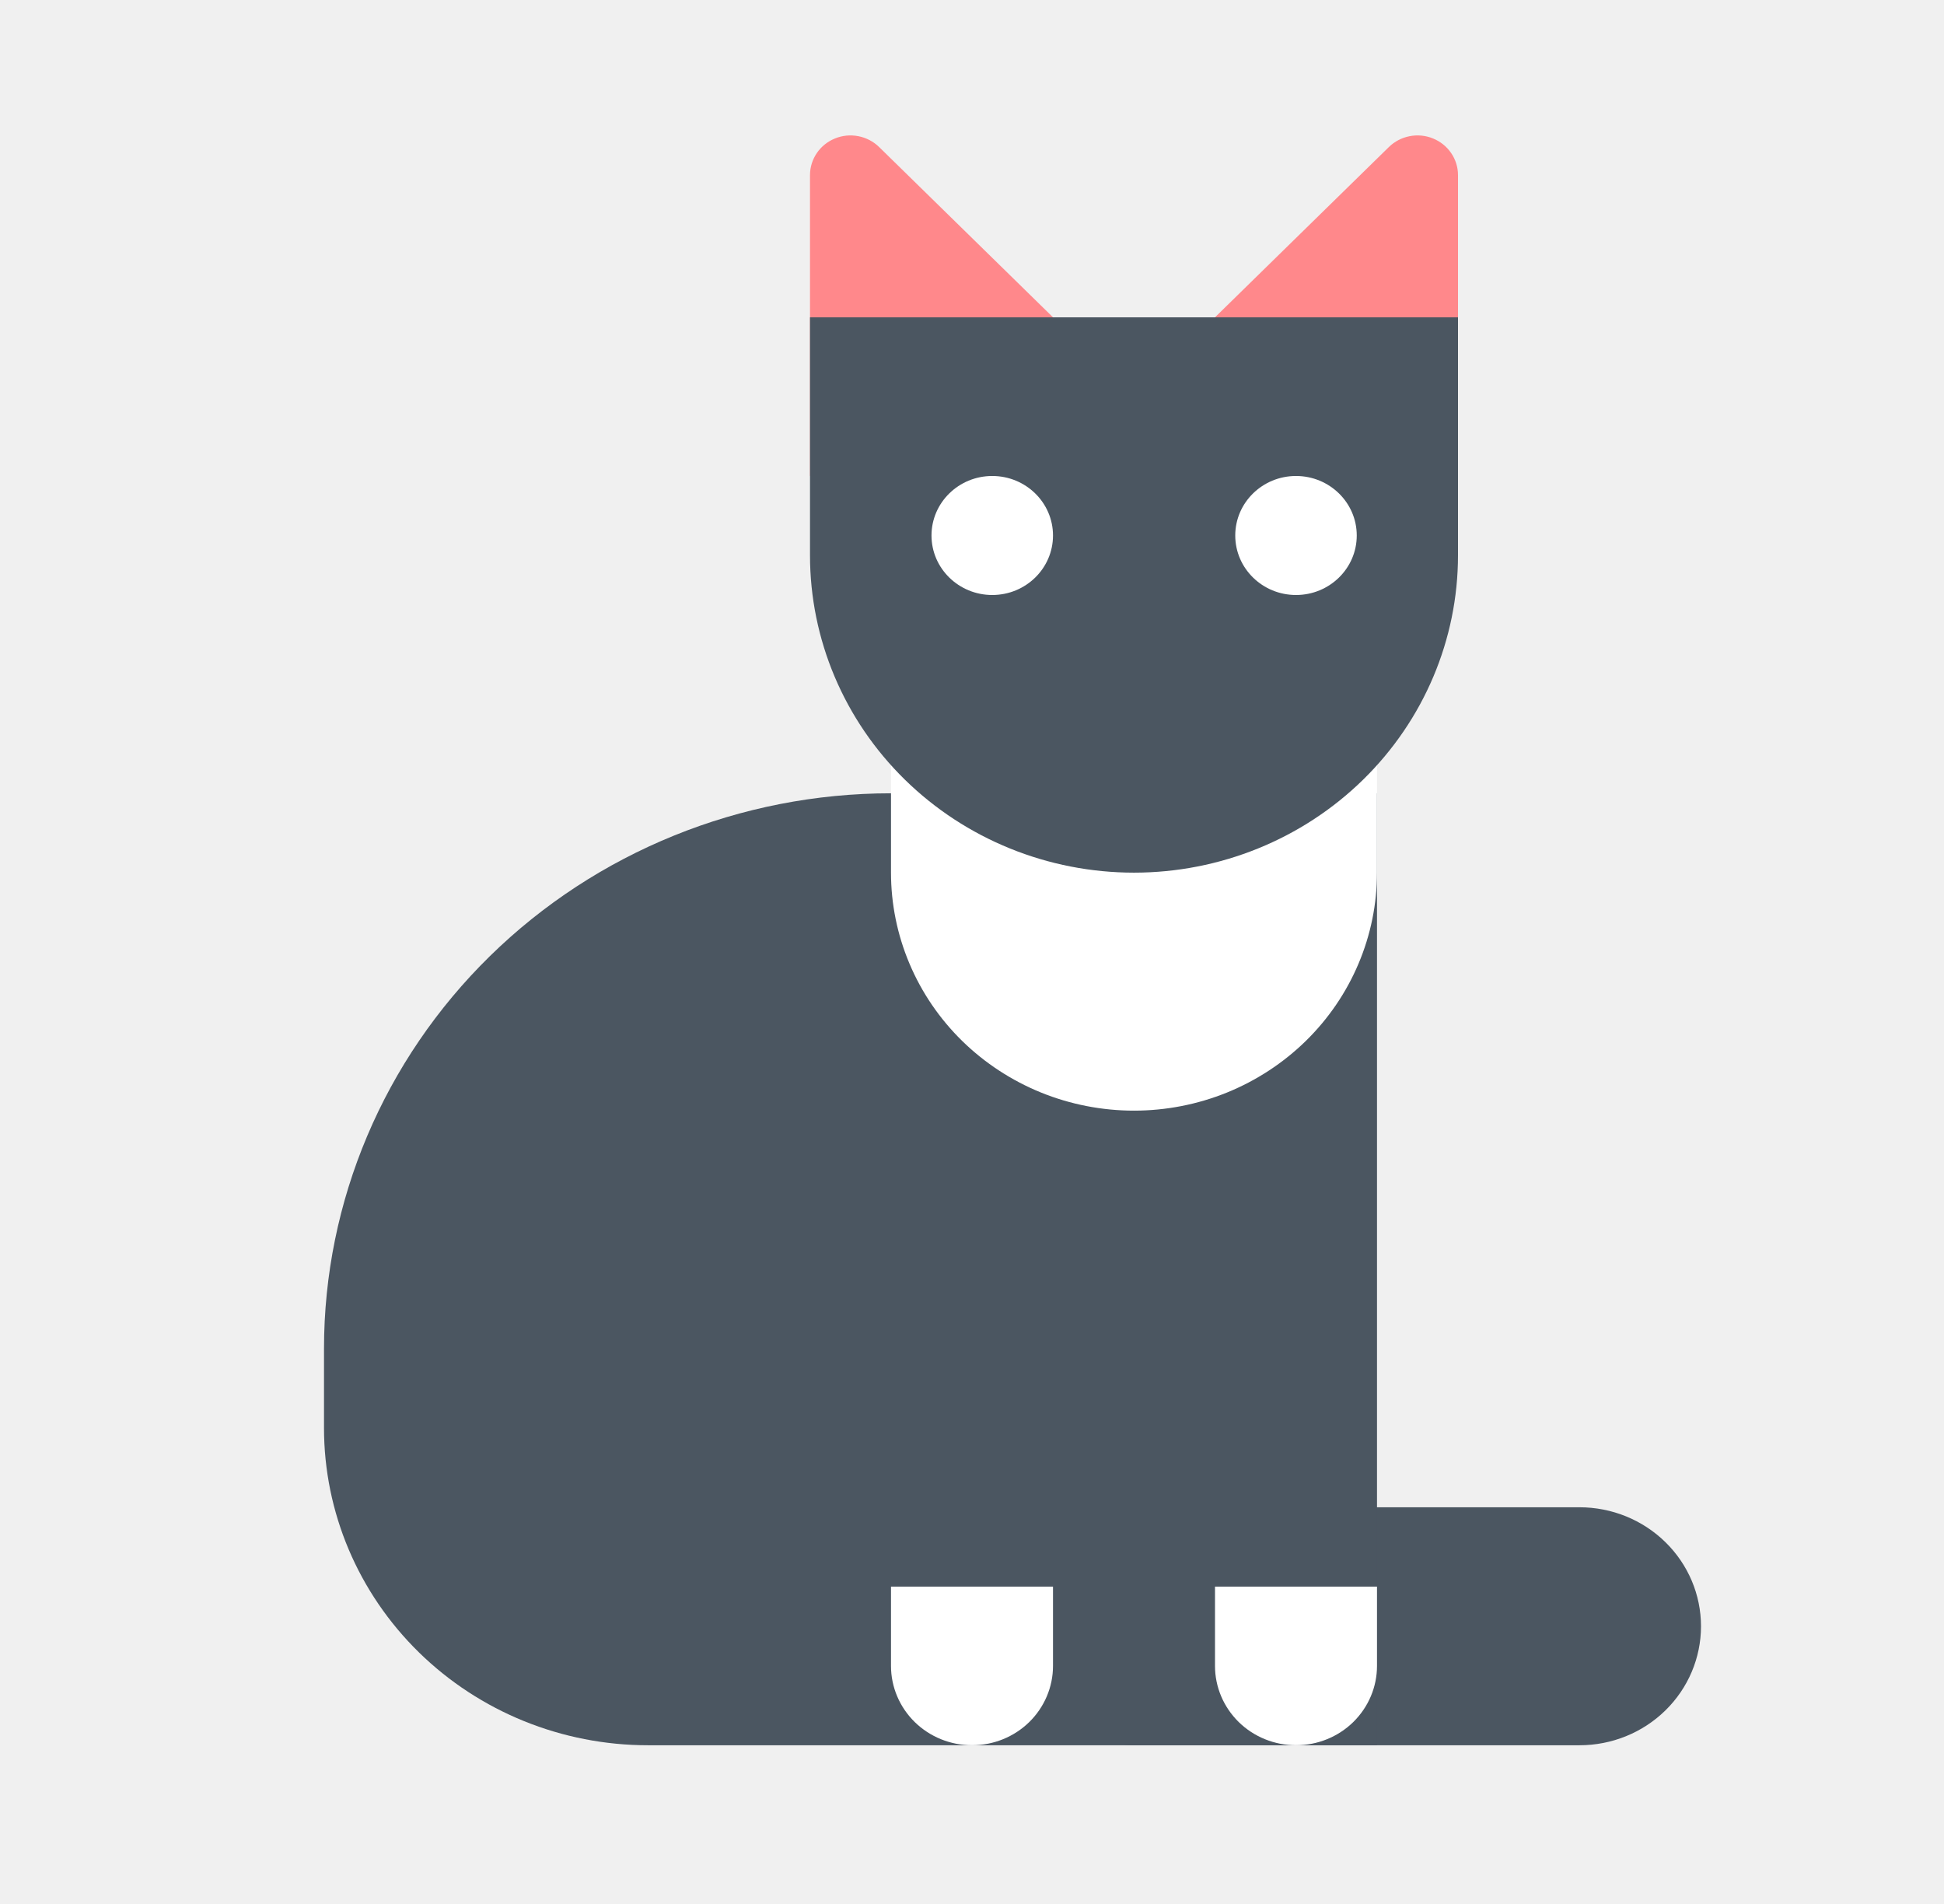
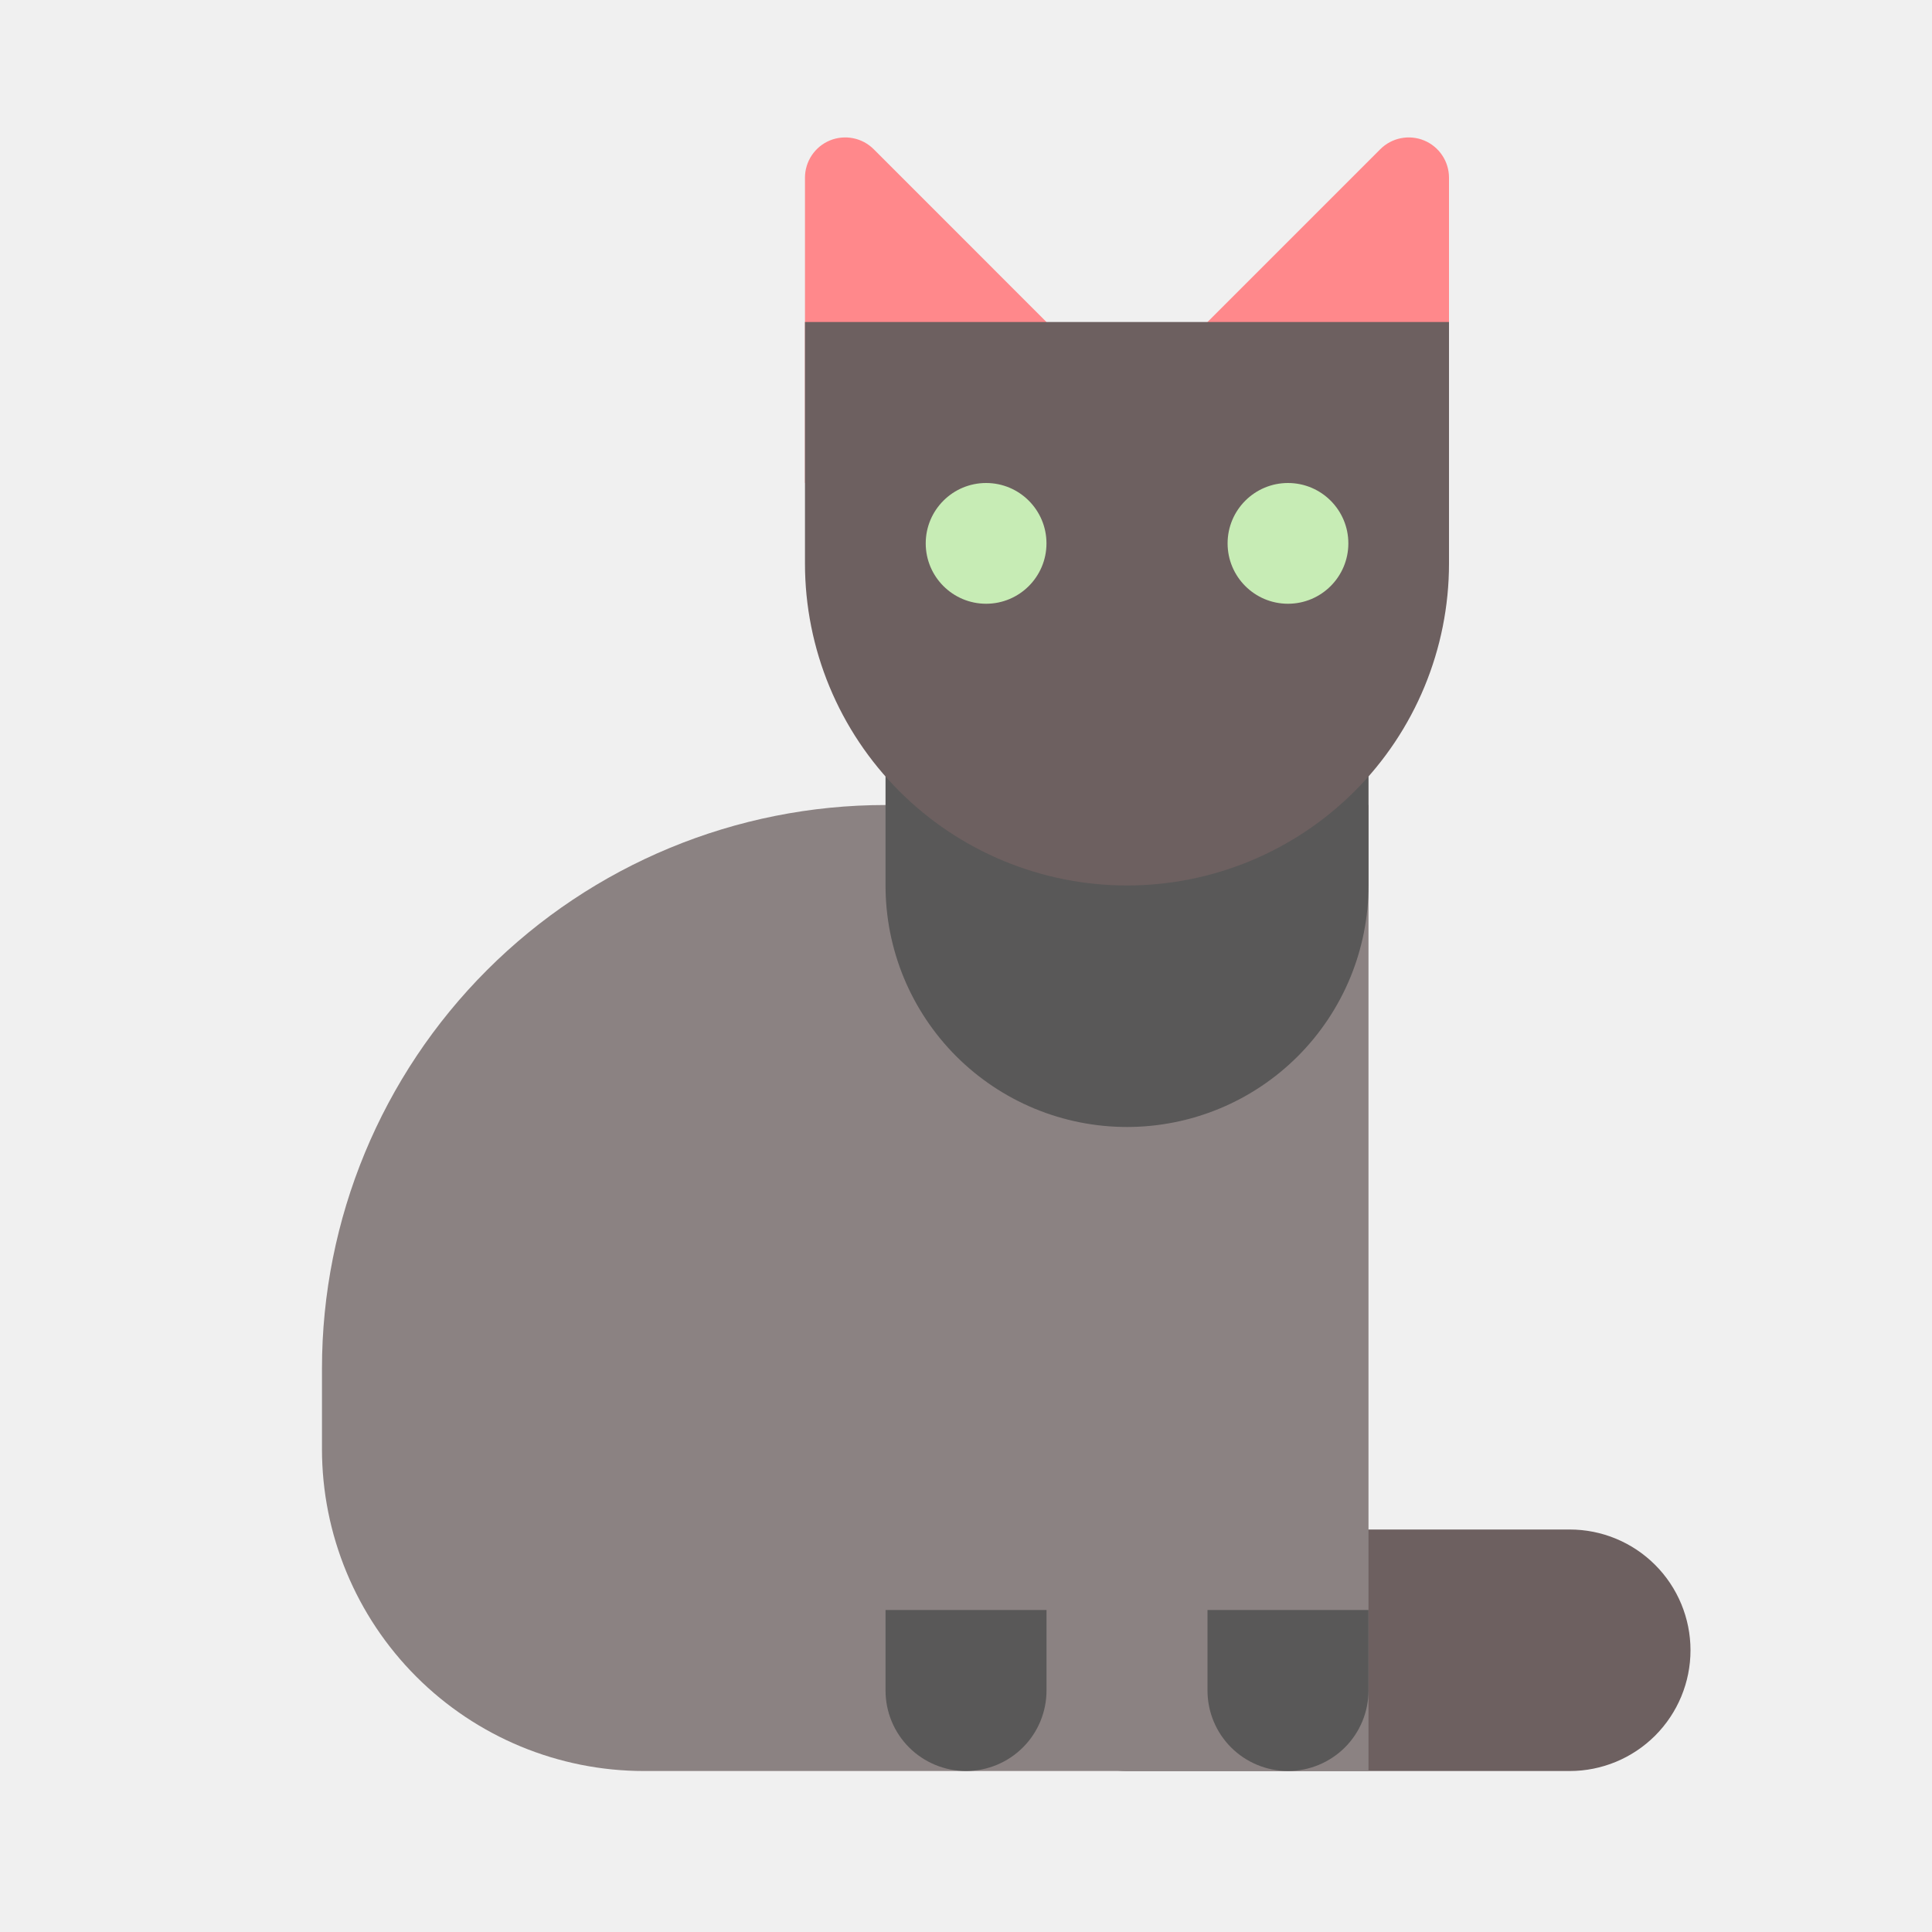
- <svg xmlns="http://www.w3.org/2000/svg" class="avatar-svg" viewBox="0 0 48 47" fill="none">
-   <path d="M39 43.083H28C27.47 43.083 26.961 42.877 26.586 42.51C26.211 42.142 26 41.644 26 41.125V39.167C26 38.647 26.211 38.149 26.586 37.782C26.961 37.415 27.47 37.208 28 37.208H39C39.796 37.208 40.559 37.518 41.121 38.069C41.684 38.62 42 39.367 42 40.146C42 40.925 41.684 41.672 41.121 42.223C40.559 42.774 39.796 43.083 39 43.083Z" fill="#4B5661" />
-   <path d="M22 19.583H34V43.083H16C13.878 43.083 11.843 42.258 10.343 40.789C8.843 39.32 8 37.328 8 35.25V33.292C8 29.656 9.475 26.169 12.101 23.598C14.726 21.028 18.287 19.583 22 19.583Z" fill="#4B5661" />
-   <path d="M24 43.083C23.47 43.083 22.961 42.877 22.586 42.51C22.211 42.142 22 41.644 22 41.125V39.167H26V41.125C26 41.644 25.789 42.142 25.414 42.51C25.039 42.877 24.53 43.083 24 43.083Z" fill="white" />
-   <path d="M32 43.083C31.47 43.083 30.961 42.877 30.586 42.51C30.211 42.142 30 41.644 30 41.125V39.167H34V41.125C34 41.644 33.789 42.142 33.414 42.51C33.039 42.877 32.53 43.083 32 43.083Z" fill="white" />
-   <path d="M28 27.417C27.212 27.417 26.432 27.265 25.704 26.97C24.976 26.674 24.314 26.241 23.757 25.696C23.2 25.15 22.758 24.503 22.457 23.79C22.155 23.077 22 22.313 22 21.542V17.625H34V21.542C34 22.313 33.845 23.077 33.543 23.79C33.242 24.503 32.8 25.15 32.243 25.696C31.686 26.241 31.024 26.674 30.296 26.97C29.568 27.265 28.788 27.417 28 27.417Z" fill="white" />
-   <path d="M26 7.833L20 11.75V4.322C20 4.129 20.059 3.939 20.169 3.778C20.278 3.617 20.435 3.492 20.617 3.418C20.8 3.343 21.001 3.324 21.195 3.362C21.389 3.4 21.567 3.493 21.707 3.63L26 7.833Z" fill="#FF888B" />
-   <path d="M30 7.833L36 11.75V4.322C36 4.129 35.941 3.939 35.831 3.778C35.721 3.617 35.565 3.492 35.383 3.418C35.2 3.343 34.999 3.324 34.805 3.362C34.611 3.4 34.433 3.493 34.293 3.63L30 7.833Z" fill="#FF888B" />
-   <path d="M28 21.542C25.878 21.542 23.843 20.716 22.343 19.247C20.843 17.778 20 15.786 20 13.708V7.833H36V13.708C36 15.786 35.157 17.778 33.657 19.247C32.157 20.716 30.122 21.542 28 21.542Z" fill="#4B5661" />
-   <path d="M24.5 14.688C25.328 14.688 26 14.03 26 13.219C26 12.408 25.328 11.75 24.5 11.75C23.672 11.75 23 12.408 23 13.219C23 14.03 23.672 14.688 24.5 14.688Z" fill="white" />
-   <path d="M32 14.688C32.828 14.688 33.5 14.03 33.5 13.219C33.5 12.408 32.828 11.75 32 11.75C31.172 11.75 30.5 12.408 30.5 13.219C30.5 14.03 31.172 14.688 32 14.688Z" fill="white" />
+ <svg xmlns="http://www.w3.org/2000/svg" width="52" height="52" viewBox="0 0 52 52" fill="none">
+   <path d="M42.25 47.667H30.333C29.759 47.667 29.207 47.438 28.801 47.032C28.395 46.626 28.166 46.075 28.166 45.5V43.333C28.166 42.759 28.395 42.208 28.801 41.801C29.207 41.395 29.759 41.167 30.333 41.167H42.25C43.112 41.167 43.938 41.509 44.548 42.119C45.157 42.728 45.5 43.555 45.5 44.417C45.5 45.279 45.157 46.105 44.548 46.715C43.938 47.324 43.112 47.667 42.25 47.667Z" fill="#6D6060" />
+   <path d="M23.833 21.667H36.833V47.667H17.333C15.035 47.667 12.83 46.754 11.205 45.128C9.58 43.503 8.666 41.298 8.666 39V36.833C8.666 32.811 10.264 28.953 13.109 26.109C15.953 23.265 19.811 21.667 23.833 21.667Z" fill="#8B8282" />
+   <path d="M26 47.667C25.426 47.667 24.875 47.438 24.468 47.032C24.062 46.626 23.834 46.075 23.834 45.5V43.333H28.167V45.5C28.167 46.075 27.939 46.626 27.532 47.032C27.126 47.438 26.575 47.667 26 47.667Z" fill="#595858" />
+   <path d="M34.667 47.667C34.092 47.667 33.541 47.438 33.135 47.032C32.728 46.626 32.5 46.075 32.5 45.5V43.333H36.833V45.5C36.833 46.075 36.605 46.626 36.199 47.032C35.792 47.438 35.241 47.667 34.667 47.667Z" fill="#595858" />
+   <path d="M30.334 30.333C29.48 30.333 28.635 30.165 27.846 29.839C27.057 29.512 26.341 29.033 25.737 28.43C25.134 27.826 24.655 27.109 24.328 26.321C24.002 25.532 23.834 24.687 23.834 23.833V19.5H36.834V23.833C36.834 24.687 36.665 25.532 36.339 26.321C36.012 27.109 35.533 27.826 34.93 28.43C34.326 29.033 33.61 29.512 32.821 29.839C32.032 30.165 31.187 30.333 30.334 30.333Z" fill="#595858" />
+   <path d="M28.166 8.667L21.666 13V4.782C21.666 4.568 21.73 4.358 21.849 4.18C21.968 4.002 22.137 3.863 22.335 3.781C22.533 3.699 22.751 3.678 22.961 3.72C23.172 3.761 23.364 3.865 23.516 4.016L28.166 8.667Z" fill="#FF888B" />
+   <path d="M32.5 8.667L39 13V4.782C39 4.568 38.936 4.358 38.817 4.18C38.698 4.002 38.529 3.863 38.331 3.781C38.133 3.699 37.915 3.678 37.705 3.72C37.495 3.761 37.302 3.865 37.151 4.016L32.5 8.667Z" fill="#FF888B" />
+   <path d="M30.333 23.833C28.035 23.833 25.83 22.92 24.205 21.295C22.58 19.67 21.666 17.465 21.666 15.167V8.667H39V15.167C39 17.465 38.087 19.67 36.461 21.295C34.836 22.92 32.632 23.833 30.333 23.833Z" fill="#6D6060" />
+   <path d="M26.541 16.25C27.439 16.25 28.166 15.522 28.166 14.625C28.166 13.728 27.439 13 26.541 13C25.644 13 24.916 13.728 24.916 14.625C24.916 15.522 25.644 16.25 26.541 16.25Z" fill="#C7ECB5" />
+   <path d="M34.666 16.25C35.564 16.25 36.291 15.522 36.291 14.625C36.291 13.728 35.564 13 34.666 13C33.769 13 33.041 13.728 33.041 14.625C33.041 15.522 33.769 16.25 34.666 16.25Z" fill="#C7ECB5" />
</svg>
